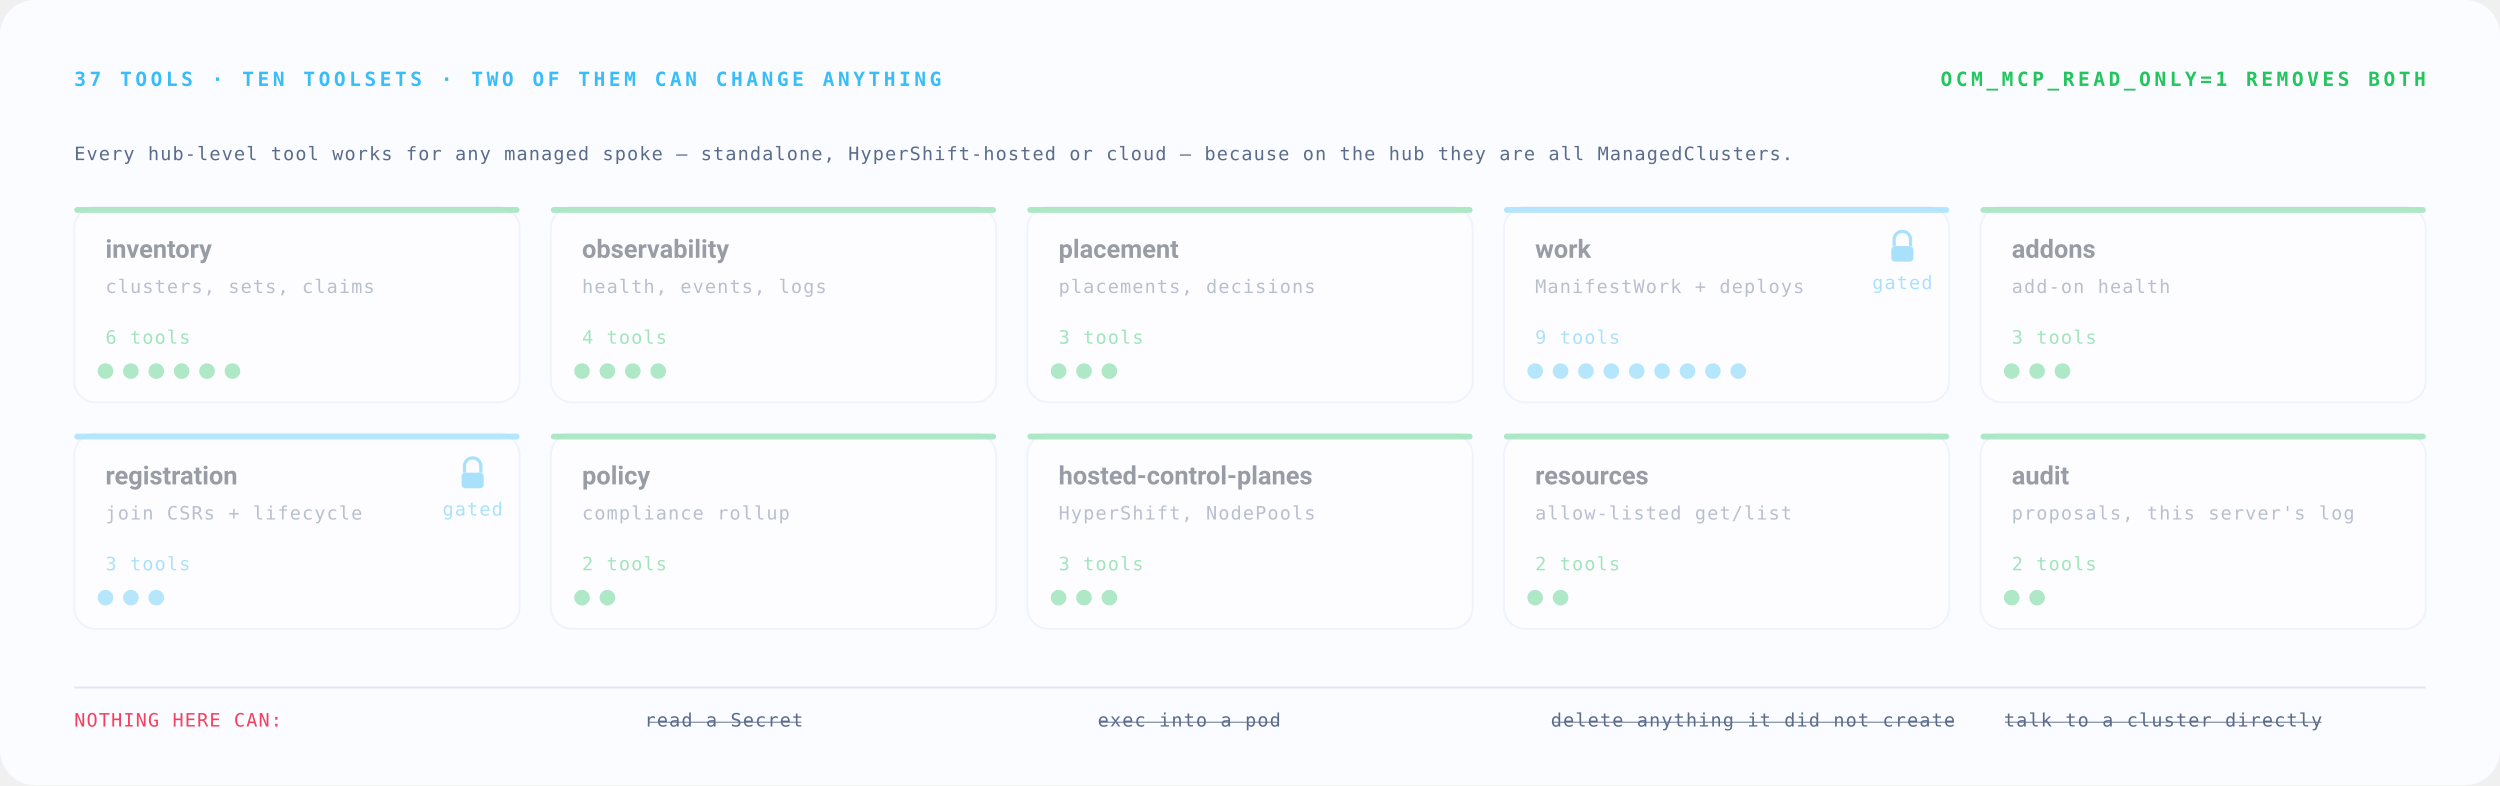
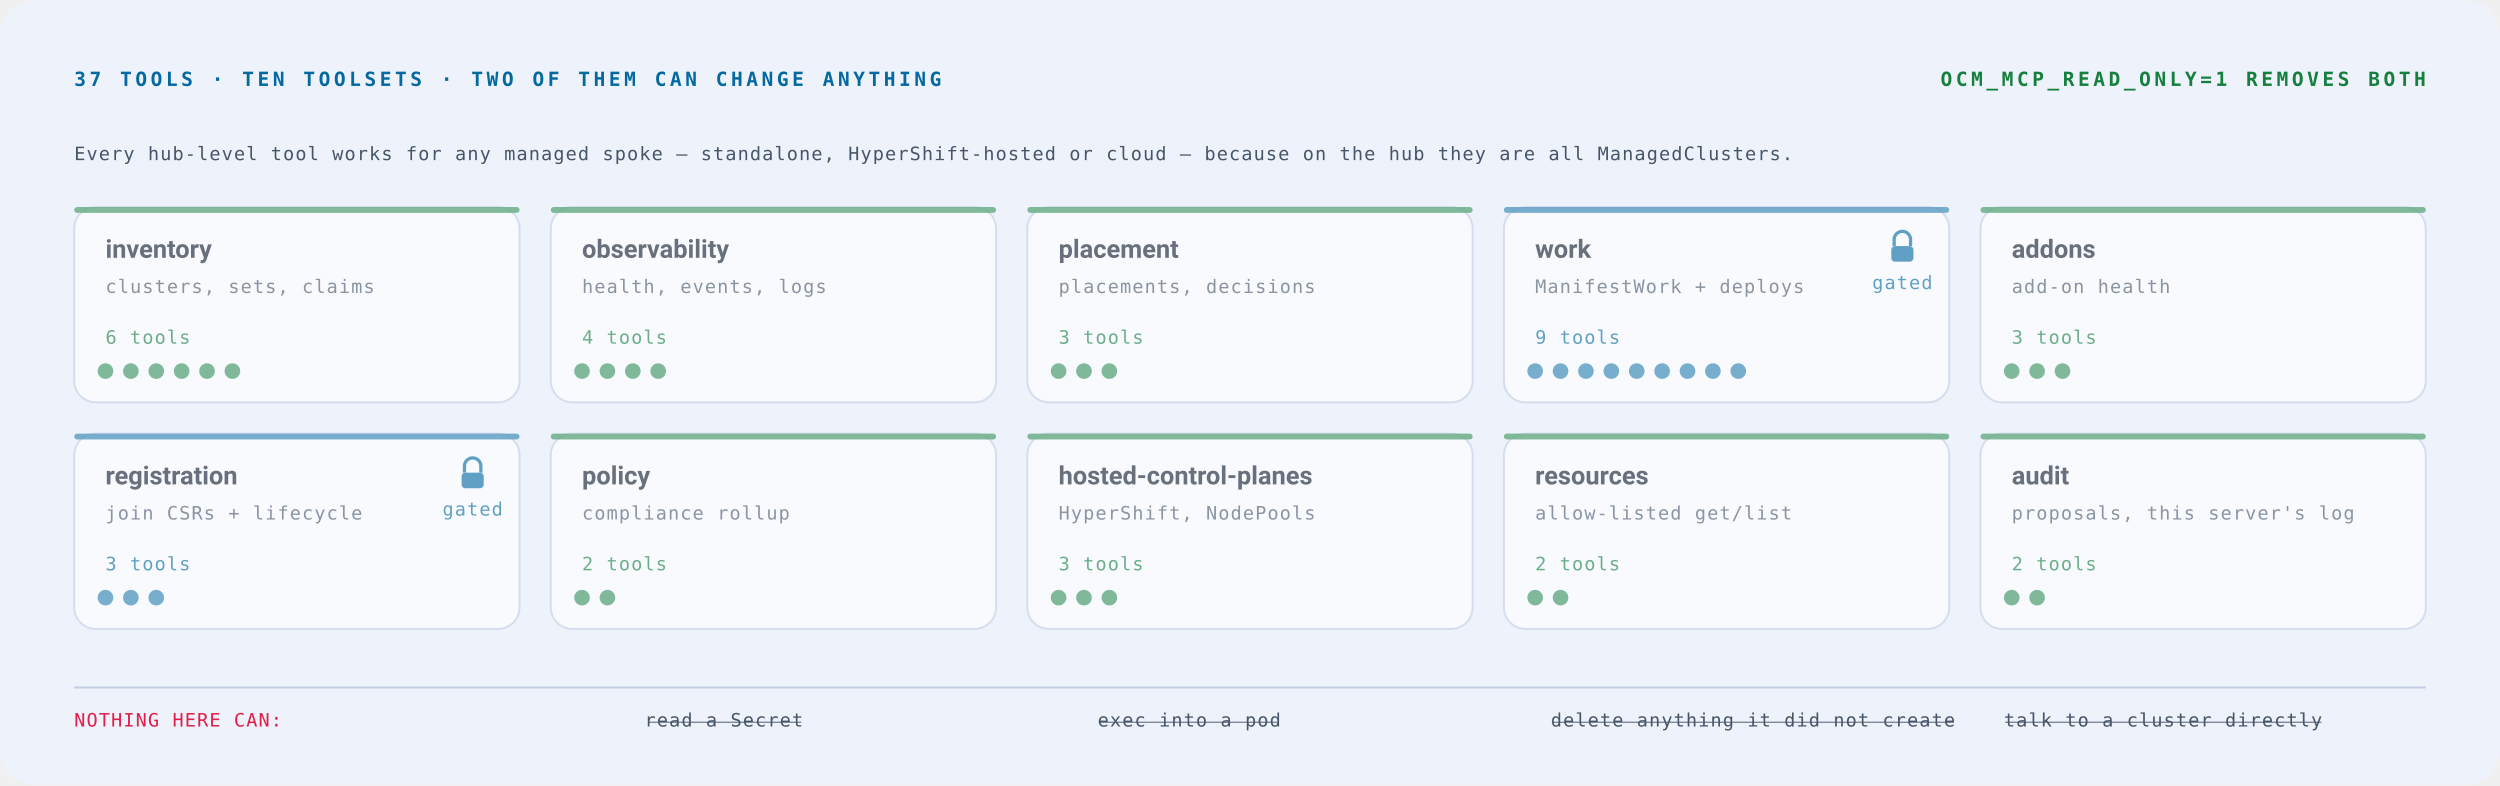
<svg xmlns="http://www.w3.org/2000/svg" viewBox="0 0 1280 402" role="img" aria-label="The whole surface: 37 tools across ten toolsets, of which only work and registration can change anything, and only through the propose, approve and apply gate. No tool reads Secrets, execs into a pod, or deletes what it did not create.">
  <style>
    .mono{font-family:ui-monospace,SFMono-Regular,Menlo,Consolas,monospace}
    .sans{font-family:system-ui,-apple-system,Segoe UI,Roboto,sans-serif}
    .b{font-size:12px;font-weight:700}.xs{font-size:9.5px;letter-spacing:.06em}
    .s{font-size:11px}.cap{font-size:10px;font-weight:700;letter-spacing:.18em}
    .num{font-size:22px;font-weight:700}
    @keyframes dash{to{stroke-dashoffset:-40}}
    @keyframes glow{0%,100%{opacity:.22}50%{opacity:.44}}
-     @keyframes blip{0%,100%{opacity:.25}50%{opacity:1}}
+     @keyframes blip{0%,100%{opacity:.5}50%{opacity:1}}
    .wire{animation:dash 1.6s linear infinite}
    .glow{animation:glow 4s ease-in-out infinite}
- @keyframes t0{0%,0%{opacity:.42}4%,92%{opacity:1}96%,100%{opacity:.42}}@keyframes t1{0%,6%{opacity:.42}10%,92%{opacity:1}96%,100%{opacity:.42}}@keyframes t2{0%,12%{opacity:.42}16%,92%{opacity:1}96%,100%{opacity:.42}}@keyframes t3{0%,18%{opacity:.42}22%,92%{opacity:1}96%,100%{opacity:.42}}@keyframes t4{0%,24%{opacity:.42}28%,92%{opacity:1}96%,100%{opacity:.42}}@keyframes t5{0%,30%{opacity:.42}34%,92%{opacity:1}96%,100%{opacity:.42}}@keyframes t6{0%,36%{opacity:.42}40%,92%{opacity:1}96%,100%{opacity:.42}}@keyframes t7{0%,42%{opacity:.42}46%,92%{opacity:1}96%,100%{opacity:.42}}@keyframes t8{0%,48%{opacity:.42}52%,92%{opacity:1}96%,100%{opacity:.42}}@keyframes t9{0%,54%{opacity:.42}58%,92%{opacity:1}96%,100%{opacity:.42}}.t0{animation:t0 14s ease-in-out infinite}.t1{animation:t1 14s ease-in-out infinite}.t2{animation:t2 14s ease-in-out infinite}.t3{animation:t3 14s ease-in-out infinite}.t4{animation:t4 14s ease-in-out infinite}.t5{animation:t5 14s ease-in-out infinite}.t6{animation:t6 14s ease-in-out infinite}.t7{animation:t7 14s ease-in-out infinite}.t8{animation:t8 14s ease-in-out infinite}.t9{animation:t9 14s ease-in-out infinite}
-     .tile{opacity:.42}
+ @keyframes t0{0%,0%{opacity:.6}4%,92%{opacity:1}96%,100%{opacity:.6}}@keyframes t1{0%,6%{opacity:.6}10%,92%{opacity:1}96%,100%{opacity:.6}}@keyframes t2{0%,12%{opacity:.6}16%,92%{opacity:1}96%,100%{opacity:.6}}@keyframes t3{0%,18%{opacity:.6}22%,92%{opacity:1}96%,100%{opacity:.6}}@keyframes t4{0%,24%{opacity:.6}28%,92%{opacity:1}96%,100%{opacity:.6}}@keyframes t5{0%,30%{opacity:.6}34%,92%{opacity:1}96%,100%{opacity:.6}}@keyframes t6{0%,36%{opacity:.6}40%,92%{opacity:1}96%,100%{opacity:.6}}@keyframes t7{0%,42%{opacity:.6}46%,92%{opacity:1}96%,100%{opacity:.6}}@keyframes t8{0%,48%{opacity:.6}52%,92%{opacity:1}96%,100%{opacity:.6}}@keyframes t9{0%,54%{opacity:.6}58%,92%{opacity:1}96%,100%{opacity:.6}}.t0{animation:t0 14s ease-in-out infinite}.t1{animation:t1 14s ease-in-out infinite}.t2{animation:t2 14s ease-in-out infinite}.t3{animation:t3 14s ease-in-out infinite}.t4{animation:t4 14s ease-in-out infinite}.t5{animation:t5 14s ease-in-out infinite}.t6{animation:t6 14s ease-in-out infinite}.t7{animation:t7 14s ease-in-out infinite}.t8{animation:t8 14s ease-in-out infinite}.t9{animation:t9 14s ease-in-out infinite}
+     .tile{opacity:.6}
    .dot{animation:blip 2.6s ease-in-out infinite}
    .d1{animation-delay:.3s}.d2{animation-delay:.6s}.d3{animation-delay:.9s}
    @media (prefers-reduced-motion:reduce){.tile{opacity:1}}

    @media (prefers-reduced-motion:reduce){*{animation:none!important}}
  </style>
-   <rect width="1280" height="402" rx="18" fill="#fbfcff" />
-   <text x="38" y="44" text-anchor="start" class="mono cap" fill="#38bdf8">37 TOOLS · TEN TOOLSETS · TWO OF THEM CAN CHANGE ANYTHING</text>
-   <text x="1242" y="44" text-anchor="end" class="mono cap" fill="#22c55e">OCM_MCP_READ_ONLY=1 REMOVES BOTH</text>
-   <text x="38" y="82" class="mono xs" fill="#5a6b8c">Every hub-level tool works for any managed spoke — standalone, HyperShift-hosted or cloud — because on the hub they are all ManagedClusters.</text>
+   <rect width="1280" height="402" rx="18" fill="#eef2fa" />
+   <text x="38" y="44" text-anchor="start" class="mono cap" fill="#0369a1">37 TOOLS · TEN TOOLSETS · TWO OF THEM CAN CHANGE ANYTHING</text>
+   <text x="1242" y="44" text-anchor="end" class="mono cap" fill="#15803d">OCM_MCP_READ_ONLY=1 REMOVES BOTH</text>
+   <text x="38" y="82" class="mono xs" fill="#475569">Every hub-level tool works for any managed spoke — standalone, HyperShift-hosted or cloud — because on the hub they are all ManagedClusters.</text>
  <g class="tile t0">
-     <rect x="38" y="106" width="228" height="100" rx="11" fill="#ffffff" stroke="#dfe6f5" />
-     <rect x="38" y="106" width="228" height="3" rx="1.5" fill="#22c55e" opacity=".85" />
+     <rect x="38" y="106" width="228" height="100" rx="11" fill="#ffffff" stroke="#c3cee6" />
+     <rect x="38" y="106" width="228" height="3" rx="1.5" fill="#15803d" opacity=".85" />
    <text x="54" y="132" class="sans" font-size="13" font-weight="700" fill="#0f1729">inventory</text>
-     <text x="54" y="150" class="mono xs" fill="#5a6b8c">clusters, sets, claims</text>
-     <text x="54" y="176" class="mono xs" fill="#22c55e">6 tools</text>
-     <circle class="dot d0" cx="54" cy="190" r="4" fill="#22c55e" fill-opacity=".85" />
-     <circle class="dot d1" cx="67" cy="190" r="4" fill="#22c55e" fill-opacity=".85" />
-     <circle class="dot d2" cx="80" cy="190" r="4" fill="#22c55e" fill-opacity=".85" />
-     <circle class="dot d3" cx="93" cy="190" r="4" fill="#22c55e" fill-opacity=".85" />
-     <circle class="dot d0" cx="106" cy="190" r="4" fill="#22c55e" fill-opacity=".85" />
-     <circle class="dot d1" cx="119" cy="190" r="4" fill="#22c55e" fill-opacity=".85" />
+     <text x="54" y="150" class="mono xs" fill="#475569">clusters, sets, claims</text>
+     <text x="54" y="176" class="mono xs" fill="#15803d">6 tools</text>
+     <circle class="dot d0" cx="54" cy="190" r="4" fill="#15803d" fill-opacity=".85" />
+     <circle class="dot d1" cx="67" cy="190" r="4" fill="#15803d" fill-opacity=".85" />
+     <circle class="dot d2" cx="80" cy="190" r="4" fill="#15803d" fill-opacity=".85" />
+     <circle class="dot d3" cx="93" cy="190" r="4" fill="#15803d" fill-opacity=".85" />
+     <circle class="dot d0" cx="106" cy="190" r="4" fill="#15803d" fill-opacity=".85" />
+     <circle class="dot d1" cx="119" cy="190" r="4" fill="#15803d" fill-opacity=".85" />
  </g>
  <g class="tile t1">
-     <rect x="282" y="106" width="228" height="100" rx="11" fill="#ffffff" stroke="#dfe6f5" />
-     <rect x="282" y="106" width="228" height="3" rx="1.5" fill="#22c55e" opacity=".85" />
+     <rect x="282" y="106" width="228" height="100" rx="11" fill="#ffffff" stroke="#c3cee6" />
+     <rect x="282" y="106" width="228" height="3" rx="1.5" fill="#15803d" opacity=".85" />
    <text x="298" y="132" class="sans" font-size="13" font-weight="700" fill="#0f1729">observability</text>
-     <text x="298" y="150" class="mono xs" fill="#5a6b8c">health, events, logs</text>
-     <text x="298" y="176" class="mono xs" fill="#22c55e">4 tools</text>
-     <circle class="dot d0" cx="298" cy="190" r="4" fill="#22c55e" fill-opacity=".85" />
-     <circle class="dot d1" cx="311" cy="190" r="4" fill="#22c55e" fill-opacity=".85" />
-     <circle class="dot d2" cx="324" cy="190" r="4" fill="#22c55e" fill-opacity=".85" />
-     <circle class="dot d3" cx="337" cy="190" r="4" fill="#22c55e" fill-opacity=".85" />
+     <text x="298" y="150" class="mono xs" fill="#475569">health, events, logs</text>
+     <text x="298" y="176" class="mono xs" fill="#15803d">4 tools</text>
+     <circle class="dot d0" cx="298" cy="190" r="4" fill="#15803d" fill-opacity=".85" />
+     <circle class="dot d1" cx="311" cy="190" r="4" fill="#15803d" fill-opacity=".85" />
+     <circle class="dot d2" cx="324" cy="190" r="4" fill="#15803d" fill-opacity=".85" />
+     <circle class="dot d3" cx="337" cy="190" r="4" fill="#15803d" fill-opacity=".85" />
  </g>
  <g class="tile t2">
-     <rect x="526" y="106" width="228" height="100" rx="11" fill="#ffffff" stroke="#dfe6f5" />
-     <rect x="526" y="106" width="228" height="3" rx="1.5" fill="#22c55e" opacity=".85" />
+     <rect x="526" y="106" width="228" height="100" rx="11" fill="#ffffff" stroke="#c3cee6" />
+     <rect x="526" y="106" width="228" height="3" rx="1.5" fill="#15803d" opacity=".85" />
    <text x="542" y="132" class="sans" font-size="13" font-weight="700" fill="#0f1729">placement</text>
-     <text x="542" y="150" class="mono xs" fill="#5a6b8c">placements, decisions</text>
-     <text x="542" y="176" class="mono xs" fill="#22c55e">3 tools</text>
-     <circle class="dot d0" cx="542" cy="190" r="4" fill="#22c55e" fill-opacity=".85" />
-     <circle class="dot d1" cx="555" cy="190" r="4" fill="#22c55e" fill-opacity=".85" />
-     <circle class="dot d2" cx="568" cy="190" r="4" fill="#22c55e" fill-opacity=".85" />
+     <text x="542" y="150" class="mono xs" fill="#475569">placements, decisions</text>
+     <text x="542" y="176" class="mono xs" fill="#15803d">3 tools</text>
+     <circle class="dot d0" cx="542" cy="190" r="4" fill="#15803d" fill-opacity=".85" />
+     <circle class="dot d1" cx="555" cy="190" r="4" fill="#15803d" fill-opacity=".85" />
+     <circle class="dot d2" cx="568" cy="190" r="4" fill="#15803d" fill-opacity=".85" />
  </g>
  <g class="tile t3">
-     <rect x="770" y="106" width="228" height="100" rx="11" fill="#ffffff" stroke="#dfe6f5" />
-     <rect x="770" y="106" width="228" height="3" rx="1.5" fill="#38bdf8" opacity=".85" />
+     <rect x="770" y="106" width="228" height="100" rx="11" fill="#ffffff" stroke="#c3cee6" />
+     <rect x="770" y="106" width="228" height="3" rx="1.5" fill="#0369a1" opacity=".85" />
    <text x="786" y="132" class="sans" font-size="13" font-weight="700" fill="#0f1729">work</text>
-     <text x="786" y="150" class="mono xs" fill="#5a6b8c">ManifestWork + deploys</text>
-     <text x="786" y="176" class="mono xs" fill="#38bdf8">9 tools</text>
-     <circle class="dot d0" cx="786" cy="190" r="4" fill="#38bdf8" fill-opacity=".85" />
-     <circle class="dot d1" cx="799" cy="190" r="4" fill="#38bdf8" fill-opacity=".85" />
-     <circle class="dot d2" cx="812" cy="190" r="4" fill="#38bdf8" fill-opacity=".85" />
-     <circle class="dot d3" cx="825" cy="190" r="4" fill="#38bdf8" fill-opacity=".85" />
-     <circle class="dot d0" cx="838" cy="190" r="4" fill="#38bdf8" fill-opacity=".85" />
-     <circle class="dot d1" cx="851" cy="190" r="4" fill="#38bdf8" fill-opacity=".85" />
-     <circle class="dot d2" cx="864" cy="190" r="4" fill="#38bdf8" fill-opacity=".85" />
-     <circle class="dot d3" cx="877" cy="190" r="4" fill="#38bdf8" fill-opacity=".85" />
-     <circle class="dot d0" cx="890" cy="190" r="4" fill="#38bdf8" fill-opacity=".85" />
+     <text x="786" y="150" class="mono xs" fill="#475569">ManifestWork + deploys</text>
+     <text x="786" y="176" class="mono xs" fill="#0369a1">9 tools</text>
+     <circle class="dot d0" cx="786" cy="190" r="4" fill="#0369a1" fill-opacity=".85" />
+     <circle class="dot d1" cx="799" cy="190" r="4" fill="#0369a1" fill-opacity=".85" />
+     <circle class="dot d2" cx="812" cy="190" r="4" fill="#0369a1" fill-opacity=".85" />
+     <circle class="dot d3" cx="825" cy="190" r="4" fill="#0369a1" fill-opacity=".85" />
+     <circle class="dot d0" cx="838" cy="190" r="4" fill="#0369a1" fill-opacity=".85" />
+     <circle class="dot d1" cx="851" cy="190" r="4" fill="#0369a1" fill-opacity=".85" />
+     <circle class="dot d2" cx="864" cy="190" r="4" fill="#0369a1" fill-opacity=".85" />
+     <circle class="dot d3" cx="877" cy="190" r="4" fill="#0369a1" fill-opacity=".85" />
+     <circle class="dot d0" cx="890" cy="190" r="4" fill="#0369a1" fill-opacity=".85" />
    <g transform="translate(974 126) scale(1.05)">
-       <path d="M-4 0 v-3.2a4 4 0 0 1 8 0V0" fill="none" stroke="#38bdf8" stroke-width="1.6" />
-       <rect x="-5.4" y="0" width="10.8" height="7.6" rx="1.8" fill="#38bdf8" />
+       <path d="M-4 0 v-3.2a4 4 0 0 1 8 0V0" fill="none" stroke="#0369a1" stroke-width="1.6" />
+       <rect x="-5.4" y="0" width="10.8" height="7.6" rx="1.8" fill="#0369a1" />
    </g>
-     <text x="974" y="148" text-anchor="middle" class="mono xs" fill="#38bdf8">gated</text>
+     <text x="974" y="148" text-anchor="middle" class="mono xs" fill="#0369a1">gated</text>
  </g>
  <g class="tile t4">
-     <rect x="1014" y="106" width="228" height="100" rx="11" fill="#ffffff" stroke="#dfe6f5" />
-     <rect x="1014" y="106" width="228" height="3" rx="1.5" fill="#22c55e" opacity=".85" />
+     <rect x="1014" y="106" width="228" height="100" rx="11" fill="#ffffff" stroke="#c3cee6" />
+     <rect x="1014" y="106" width="228" height="3" rx="1.5" fill="#15803d" opacity=".85" />
    <text x="1030" y="132" class="sans" font-size="13" font-weight="700" fill="#0f1729">addons</text>
-     <text x="1030" y="150" class="mono xs" fill="#5a6b8c">add-on health</text>
-     <text x="1030" y="176" class="mono xs" fill="#22c55e">3 tools</text>
-     <circle class="dot d0" cx="1030" cy="190" r="4" fill="#22c55e" fill-opacity=".85" />
-     <circle class="dot d1" cx="1043" cy="190" r="4" fill="#22c55e" fill-opacity=".85" />
-     <circle class="dot d2" cx="1056" cy="190" r="4" fill="#22c55e" fill-opacity=".85" />
+     <text x="1030" y="150" class="mono xs" fill="#475569">add-on health</text>
+     <text x="1030" y="176" class="mono xs" fill="#15803d">3 tools</text>
+     <circle class="dot d0" cx="1030" cy="190" r="4" fill="#15803d" fill-opacity=".85" />
+     <circle class="dot d1" cx="1043" cy="190" r="4" fill="#15803d" fill-opacity=".85" />
+     <circle class="dot d2" cx="1056" cy="190" r="4" fill="#15803d" fill-opacity=".85" />
  </g>
  <g class="tile t5">
-     <rect x="38" y="222" width="228" height="100" rx="11" fill="#ffffff" stroke="#dfe6f5" />
-     <rect x="38" y="222" width="228" height="3" rx="1.5" fill="#38bdf8" opacity=".85" />
+     <rect x="38" y="222" width="228" height="100" rx="11" fill="#ffffff" stroke="#c3cee6" />
+     <rect x="38" y="222" width="228" height="3" rx="1.5" fill="#0369a1" opacity=".85" />
    <text x="54" y="248" class="sans" font-size="13" font-weight="700" fill="#0f1729">registration</text>
-     <text x="54" y="266" class="mono xs" fill="#5a6b8c">join CSRs + lifecycle</text>
-     <text x="54" y="292" class="mono xs" fill="#38bdf8">3 tools</text>
-     <circle class="dot d0" cx="54" cy="306" r="4" fill="#38bdf8" fill-opacity=".85" />
-     <circle class="dot d1" cx="67" cy="306" r="4" fill="#38bdf8" fill-opacity=".85" />
-     <circle class="dot d2" cx="80" cy="306" r="4" fill="#38bdf8" fill-opacity=".85" />
+     <text x="54" y="266" class="mono xs" fill="#475569">join CSRs + lifecycle</text>
+     <text x="54" y="292" class="mono xs" fill="#0369a1">3 tools</text>
+     <circle class="dot d0" cx="54" cy="306" r="4" fill="#0369a1" fill-opacity=".85" />
+     <circle class="dot d1" cx="67" cy="306" r="4" fill="#0369a1" fill-opacity=".85" />
+     <circle class="dot d2" cx="80" cy="306" r="4" fill="#0369a1" fill-opacity=".85" />
    <g transform="translate(242 242) scale(1.05)">
-       <path d="M-4 0 v-3.2a4 4 0 0 1 8 0V0" fill="none" stroke="#38bdf8" stroke-width="1.6" />
-       <rect x="-5.4" y="0" width="10.8" height="7.6" rx="1.8" fill="#38bdf8" />
+       <path d="M-4 0 v-3.2a4 4 0 0 1 8 0V0" fill="none" stroke="#0369a1" stroke-width="1.6" />
+       <rect x="-5.4" y="0" width="10.8" height="7.6" rx="1.8" fill="#0369a1" />
    </g>
-     <text x="242" y="264" text-anchor="middle" class="mono xs" fill="#38bdf8">gated</text>
+     <text x="242" y="264" text-anchor="middle" class="mono xs" fill="#0369a1">gated</text>
  </g>
  <g class="tile t6">
-     <rect x="282" y="222" width="228" height="100" rx="11" fill="#ffffff" stroke="#dfe6f5" />
-     <rect x="282" y="222" width="228" height="3" rx="1.5" fill="#22c55e" opacity=".85" />
+     <rect x="282" y="222" width="228" height="100" rx="11" fill="#ffffff" stroke="#c3cee6" />
+     <rect x="282" y="222" width="228" height="3" rx="1.5" fill="#15803d" opacity=".85" />
    <text x="298" y="248" class="sans" font-size="13" font-weight="700" fill="#0f1729">policy</text>
-     <text x="298" y="266" class="mono xs" fill="#5a6b8c">compliance rollup</text>
-     <text x="298" y="292" class="mono xs" fill="#22c55e">2 tools</text>
-     <circle class="dot d0" cx="298" cy="306" r="4" fill="#22c55e" fill-opacity=".85" />
-     <circle class="dot d1" cx="311" cy="306" r="4" fill="#22c55e" fill-opacity=".85" />
+     <text x="298" y="266" class="mono xs" fill="#475569">compliance rollup</text>
+     <text x="298" y="292" class="mono xs" fill="#15803d">2 tools</text>
+     <circle class="dot d0" cx="298" cy="306" r="4" fill="#15803d" fill-opacity=".85" />
+     <circle class="dot d1" cx="311" cy="306" r="4" fill="#15803d" fill-opacity=".85" />
  </g>
  <g class="tile t7">
-     <rect x="526" y="222" width="228" height="100" rx="11" fill="#ffffff" stroke="#dfe6f5" />
-     <rect x="526" y="222" width="228" height="3" rx="1.5" fill="#22c55e" opacity=".85" />
+     <rect x="526" y="222" width="228" height="100" rx="11" fill="#ffffff" stroke="#c3cee6" />
+     <rect x="526" y="222" width="228" height="3" rx="1.5" fill="#15803d" opacity=".85" />
    <text x="542" y="248" class="sans" font-size="13" font-weight="700" fill="#0f1729">hosted-control-planes</text>
-     <text x="542" y="266" class="mono xs" fill="#5a6b8c">HyperShift, NodePools</text>
-     <text x="542" y="292" class="mono xs" fill="#22c55e">3 tools</text>
-     <circle class="dot d0" cx="542" cy="306" r="4" fill="#22c55e" fill-opacity=".85" />
-     <circle class="dot d1" cx="555" cy="306" r="4" fill="#22c55e" fill-opacity=".85" />
-     <circle class="dot d2" cx="568" cy="306" r="4" fill="#22c55e" fill-opacity=".85" />
+     <text x="542" y="266" class="mono xs" fill="#475569">HyperShift, NodePools</text>
+     <text x="542" y="292" class="mono xs" fill="#15803d">3 tools</text>
+     <circle class="dot d0" cx="542" cy="306" r="4" fill="#15803d" fill-opacity=".85" />
+     <circle class="dot d1" cx="555" cy="306" r="4" fill="#15803d" fill-opacity=".85" />
+     <circle class="dot d2" cx="568" cy="306" r="4" fill="#15803d" fill-opacity=".85" />
  </g>
  <g class="tile t8">
-     <rect x="770" y="222" width="228" height="100" rx="11" fill="#ffffff" stroke="#dfe6f5" />
-     <rect x="770" y="222" width="228" height="3" rx="1.5" fill="#22c55e" opacity=".85" />
+     <rect x="770" y="222" width="228" height="100" rx="11" fill="#ffffff" stroke="#c3cee6" />
+     <rect x="770" y="222" width="228" height="3" rx="1.5" fill="#15803d" opacity=".85" />
    <text x="786" y="248" class="sans" font-size="13" font-weight="700" fill="#0f1729">resources</text>
-     <text x="786" y="266" class="mono xs" fill="#5a6b8c">allow-listed get/list</text>
-     <text x="786" y="292" class="mono xs" fill="#22c55e">2 tools</text>
-     <circle class="dot d0" cx="786" cy="306" r="4" fill="#22c55e" fill-opacity=".85" />
-     <circle class="dot d1" cx="799" cy="306" r="4" fill="#22c55e" fill-opacity=".85" />
+     <text x="786" y="266" class="mono xs" fill="#475569">allow-listed get/list</text>
+     <text x="786" y="292" class="mono xs" fill="#15803d">2 tools</text>
+     <circle class="dot d0" cx="786" cy="306" r="4" fill="#15803d" fill-opacity=".85" />
+     <circle class="dot d1" cx="799" cy="306" r="4" fill="#15803d" fill-opacity=".85" />
  </g>
  <g class="tile t9">
-     <rect x="1014" y="222" width="228" height="100" rx="11" fill="#ffffff" stroke="#dfe6f5" />
-     <rect x="1014" y="222" width="228" height="3" rx="1.5" fill="#22c55e" opacity=".85" />
+     <rect x="1014" y="222" width="228" height="100" rx="11" fill="#ffffff" stroke="#c3cee6" />
+     <rect x="1014" y="222" width="228" height="3" rx="1.5" fill="#15803d" opacity=".85" />
    <text x="1030" y="248" class="sans" font-size="13" font-weight="700" fill="#0f1729">audit</text>
-     <text x="1030" y="266" class="mono xs" fill="#5a6b8c">proposals, this server's log</text>
-     <text x="1030" y="292" class="mono xs" fill="#22c55e">2 tools</text>
-     <circle class="dot d0" cx="1030" cy="306" r="4" fill="#22c55e" fill-opacity=".85" />
-     <circle class="dot d1" cx="1043" cy="306" r="4" fill="#22c55e" fill-opacity=".85" />
+     <text x="1030" y="266" class="mono xs" fill="#475569">proposals, this server's log</text>
+     <text x="1030" y="292" class="mono xs" fill="#15803d">2 tools</text>
+     <circle class="dot d0" cx="1030" cy="306" r="4" fill="#15803d" fill-opacity=".85" />
+     <circle class="dot d1" cx="1043" cy="306" r="4" fill="#15803d" fill-opacity=".85" />
  </g>
-   <line x1="38" y1="352" x2="1242" y2="352" stroke="#dfe6f5" />
-   <text x="38" y="372" class="mono xs" fill="#f43f5e">NOTHING HERE CAN:</text>
+   <line x1="38" y1="352" x2="1242" y2="352" stroke="#c3cee6" />
+   <text x="38" y="372" class="mono xs" fill="#e11d48">NOTHING HERE CAN:</text>
  <g>
-     <text x="330" y="372" class="mono xs" fill="#5a6b8c" text-decoration="line-through">read a Secret</text>
+     <text x="330" y="372" class="mono xs" fill="#475569" text-decoration="line-through">read a Secret</text>
  </g>
  <g>
-     <text x="562" y="372" class="mono xs" fill="#5a6b8c" text-decoration="line-through">exec into a pod</text>
+     <text x="562" y="372" class="mono xs" fill="#475569" text-decoration="line-through">exec into a pod</text>
  </g>
  <g>
-     <text x="794" y="372" class="mono xs" fill="#5a6b8c" text-decoration="line-through">delete anything it did not create</text>
+     <text x="794" y="372" class="mono xs" fill="#475569" text-decoration="line-through">delete anything it did not create</text>
  </g>
  <g>
-     <text x="1026" y="372" class="mono xs" fill="#5a6b8c" text-decoration="line-through">talk to a cluster directly</text>
+     <text x="1026" y="372" class="mono xs" fill="#475569" text-decoration="line-through">talk to a cluster directly</text>
  </g>
</svg>
